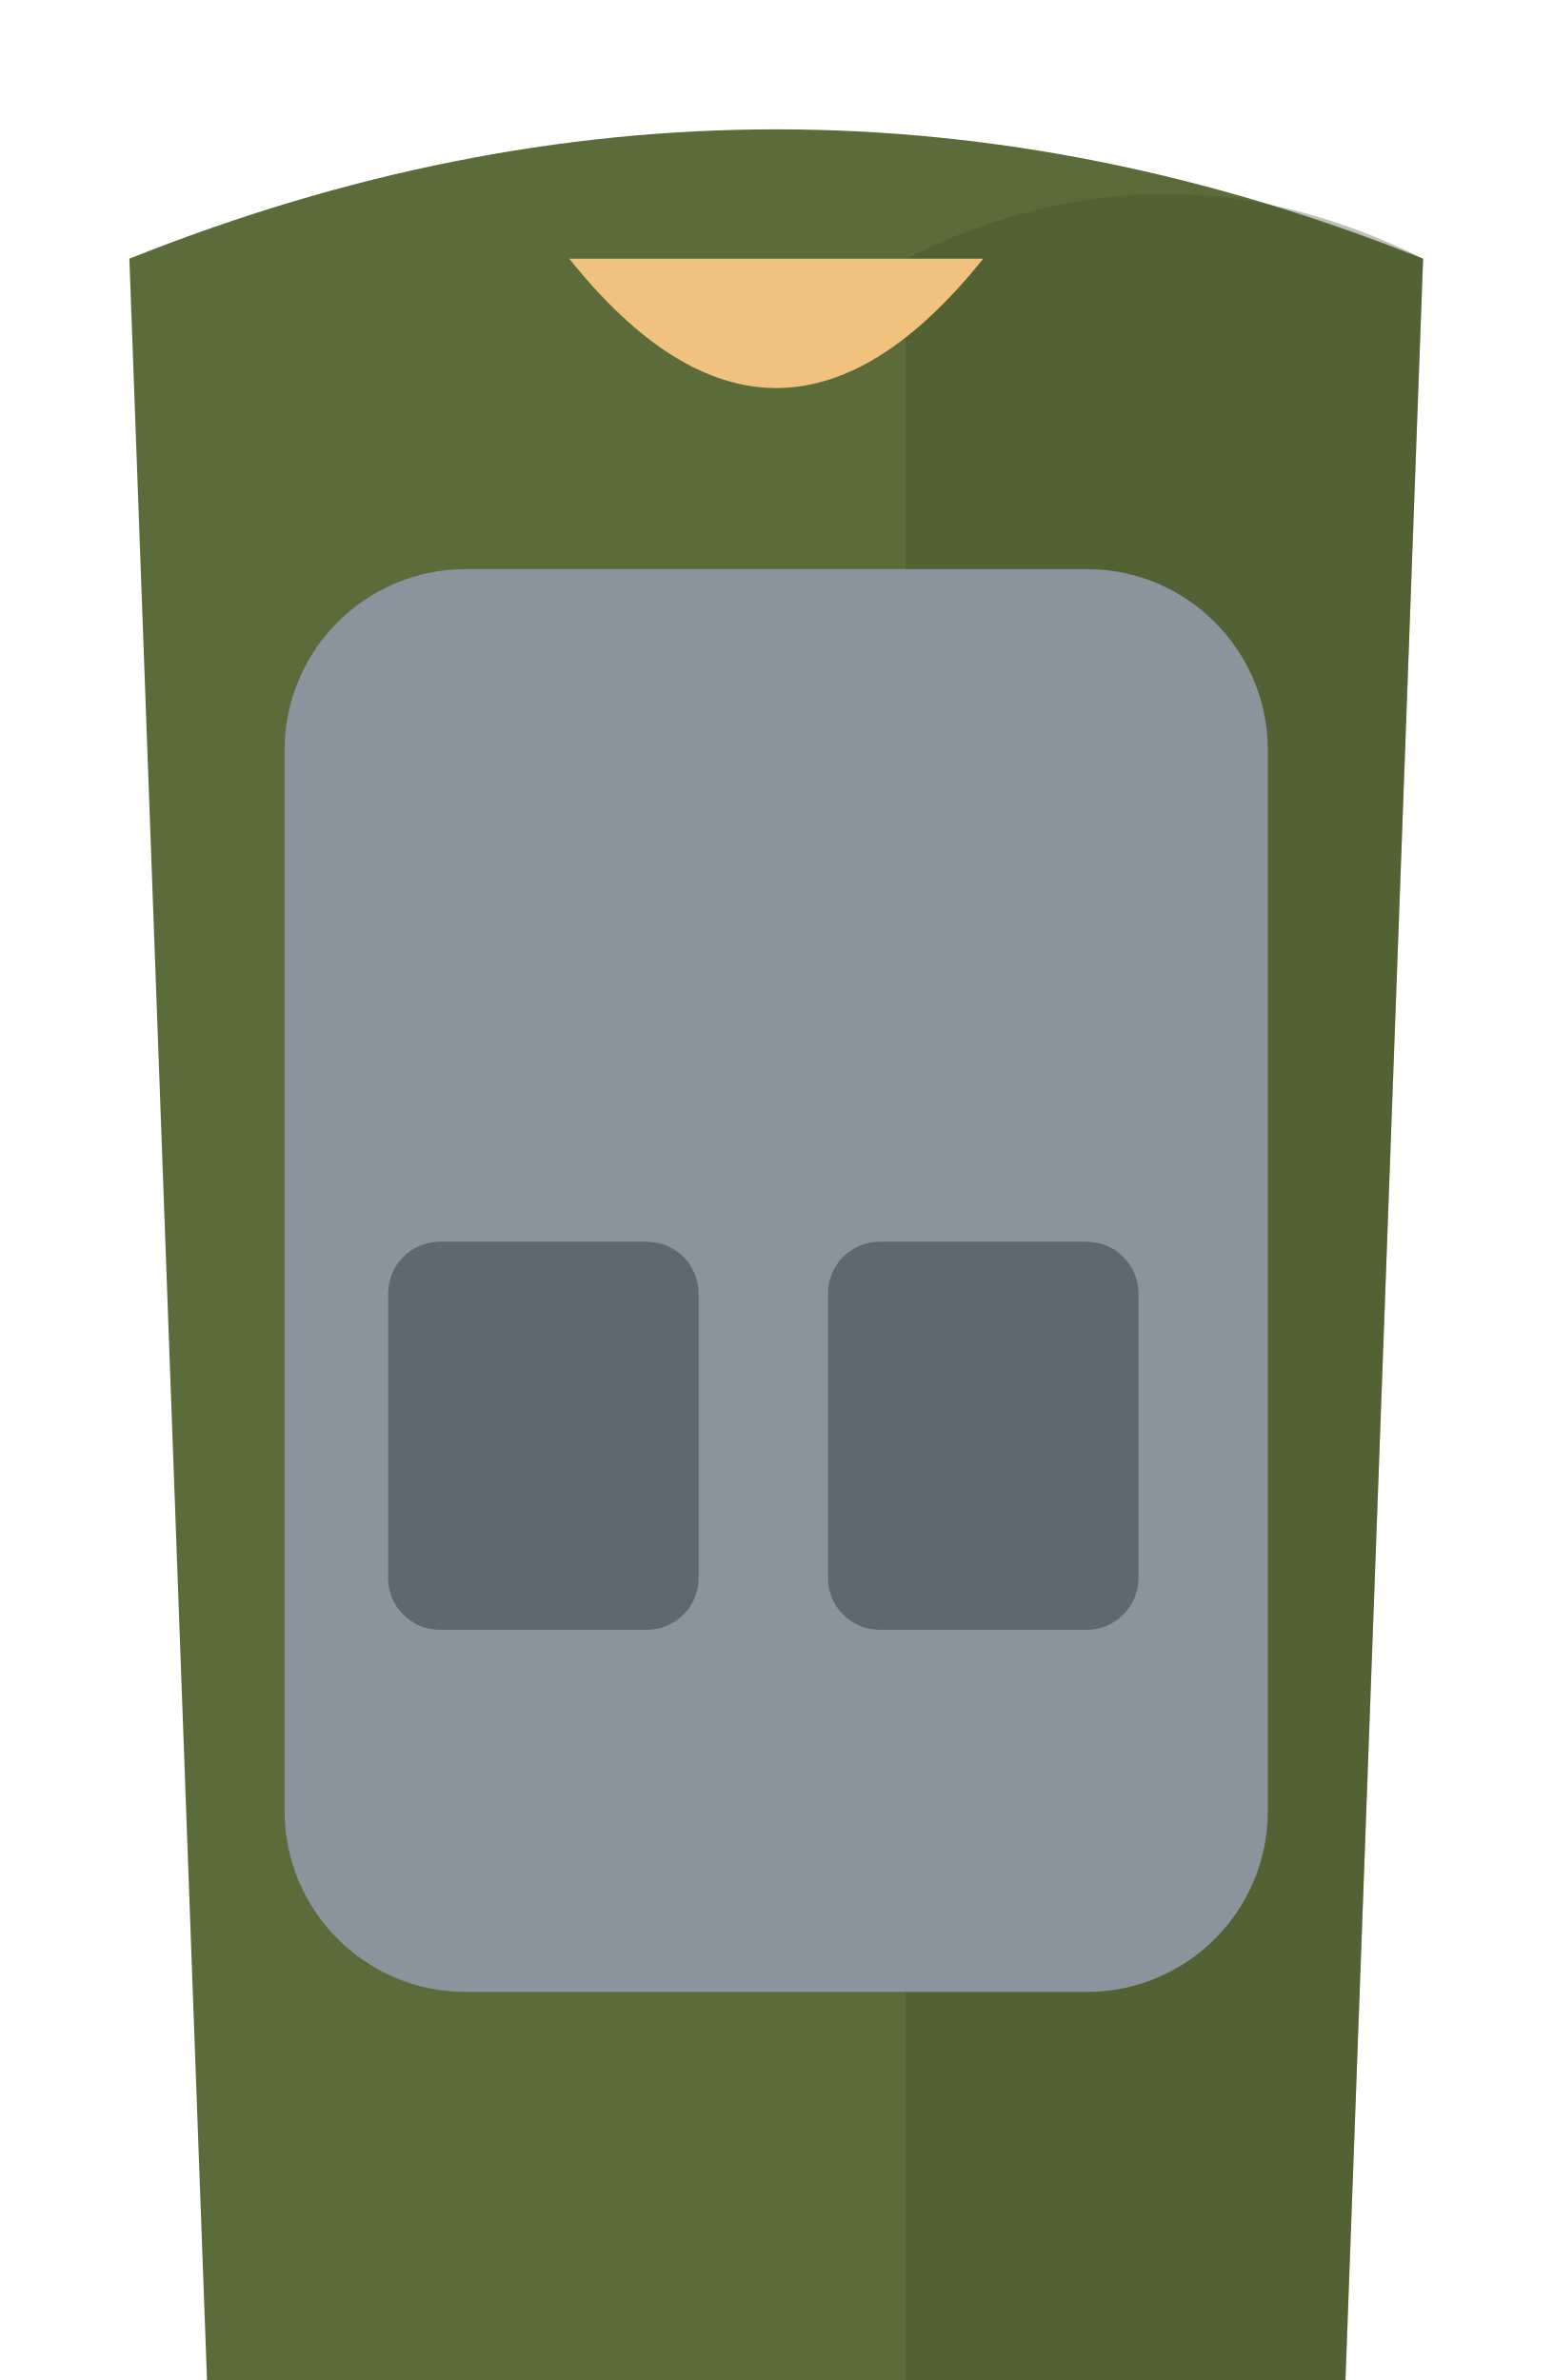
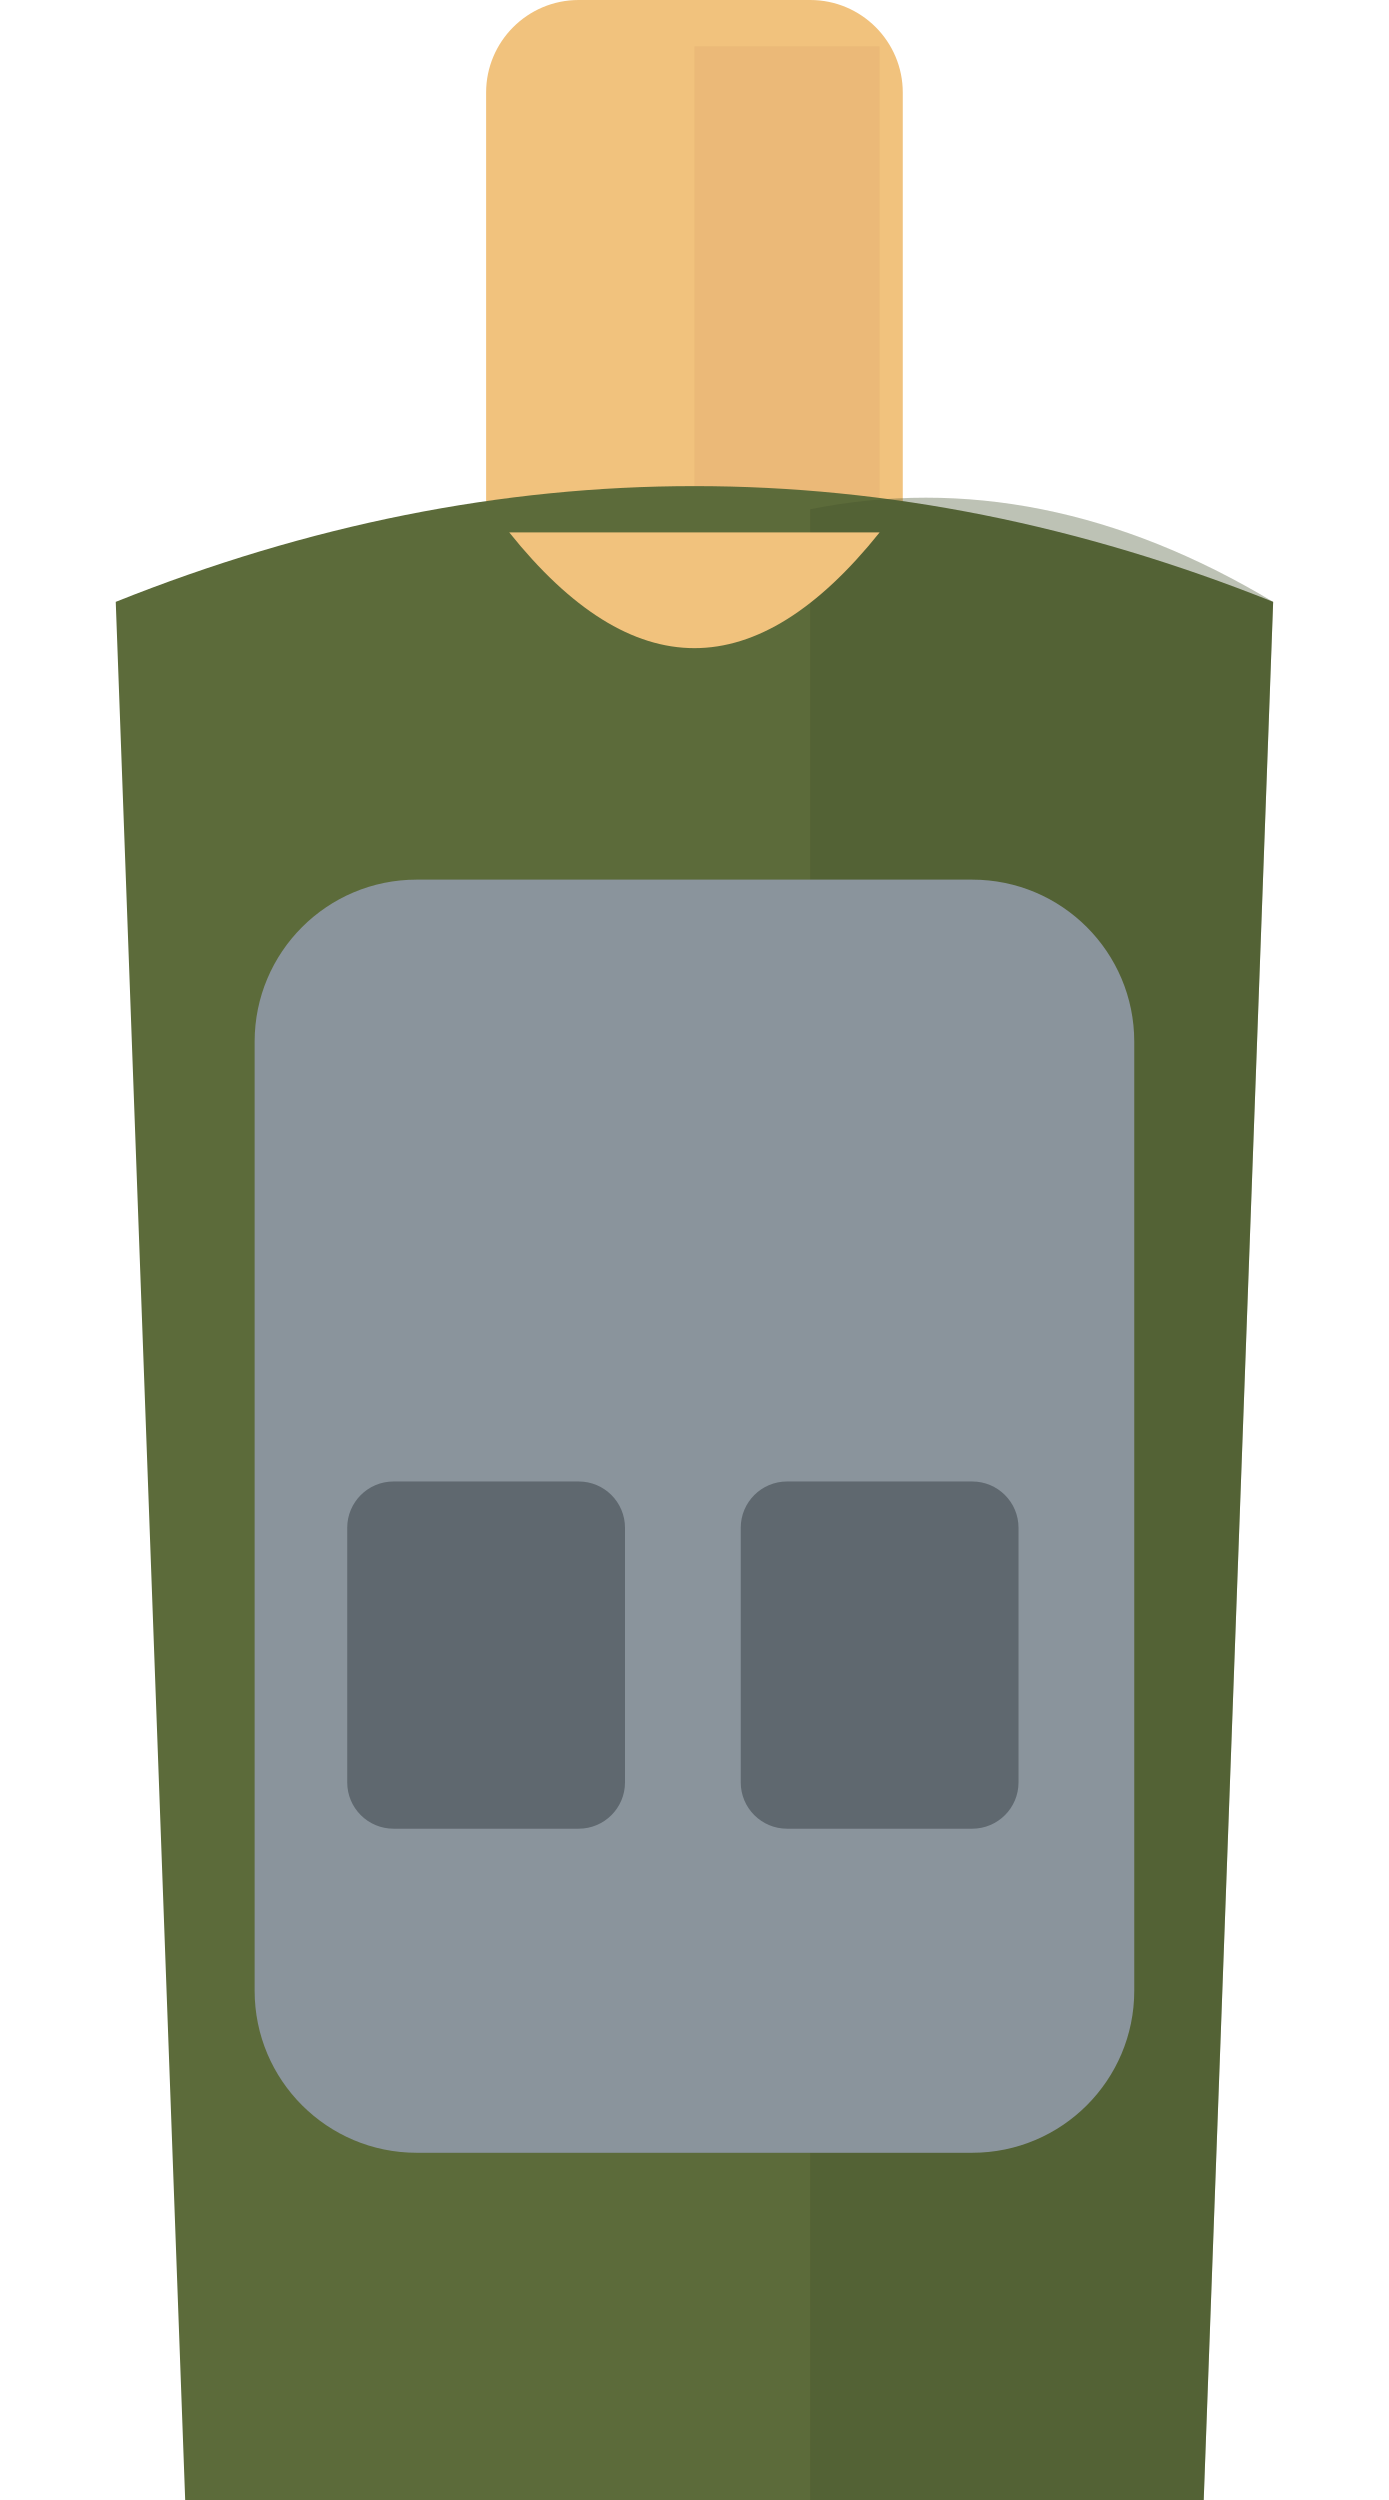
- <svg xmlns="http://www.w3.org/2000/svg" width="120" height="184" viewBox="0 0 120 184">
-   <path d="M10 20 Q60 0 110 20 L104 184 L16 184 Z" fill="#5c6b3a" />
-   <path d="M70 20 Q90 10 110 20 L104 184 L70 184 Z" fill="#43502a" opacity="0.35" />
-   <rect x="22" y="44" width="76" height="110" rx="14" fill="#8a949c" />
-   <rect x="30" y="96" width="24" height="30" rx="4" fill="#5f686f" />
-   <rect x="64" y="96" width="24" height="30" rx="4" fill="#5f686f" />
-   <path d="M44 20 Q60 40 76 20" fill="#f1c27d" />
+ <svg xmlns="http://www.w3.org/2000/svg" width="120" height="216" viewBox="0 0 120 216">
+   <rect x="42" y="0" width="36" height="52" rx="8" fill="#f1c27d" />
+   <rect x="60" y="4" width="16" height="44" fill="#d9a066" opacity="0.25" />
+   <path d="M10 52 Q60 32 110 52 L104 216 L16 216 Z" fill="#5c6b3a" />
+   <path d="M70 44 Q90 40 110 52 L104 216 L70 216 Z" fill="#43502a" opacity="0.35" />
+   <path d="M44 46 Q60 66 76 46 Z" fill="#f1c27d" />
+   <rect x="22" y="76" width="76" height="110" rx="14" fill="#8a949c" />
+   <rect x="30" y="128" width="24" height="30" rx="4" fill="#5f686f" />
+   <rect x="64" y="128" width="24" height="30" rx="4" fill="#5f686f" />
</svg>
